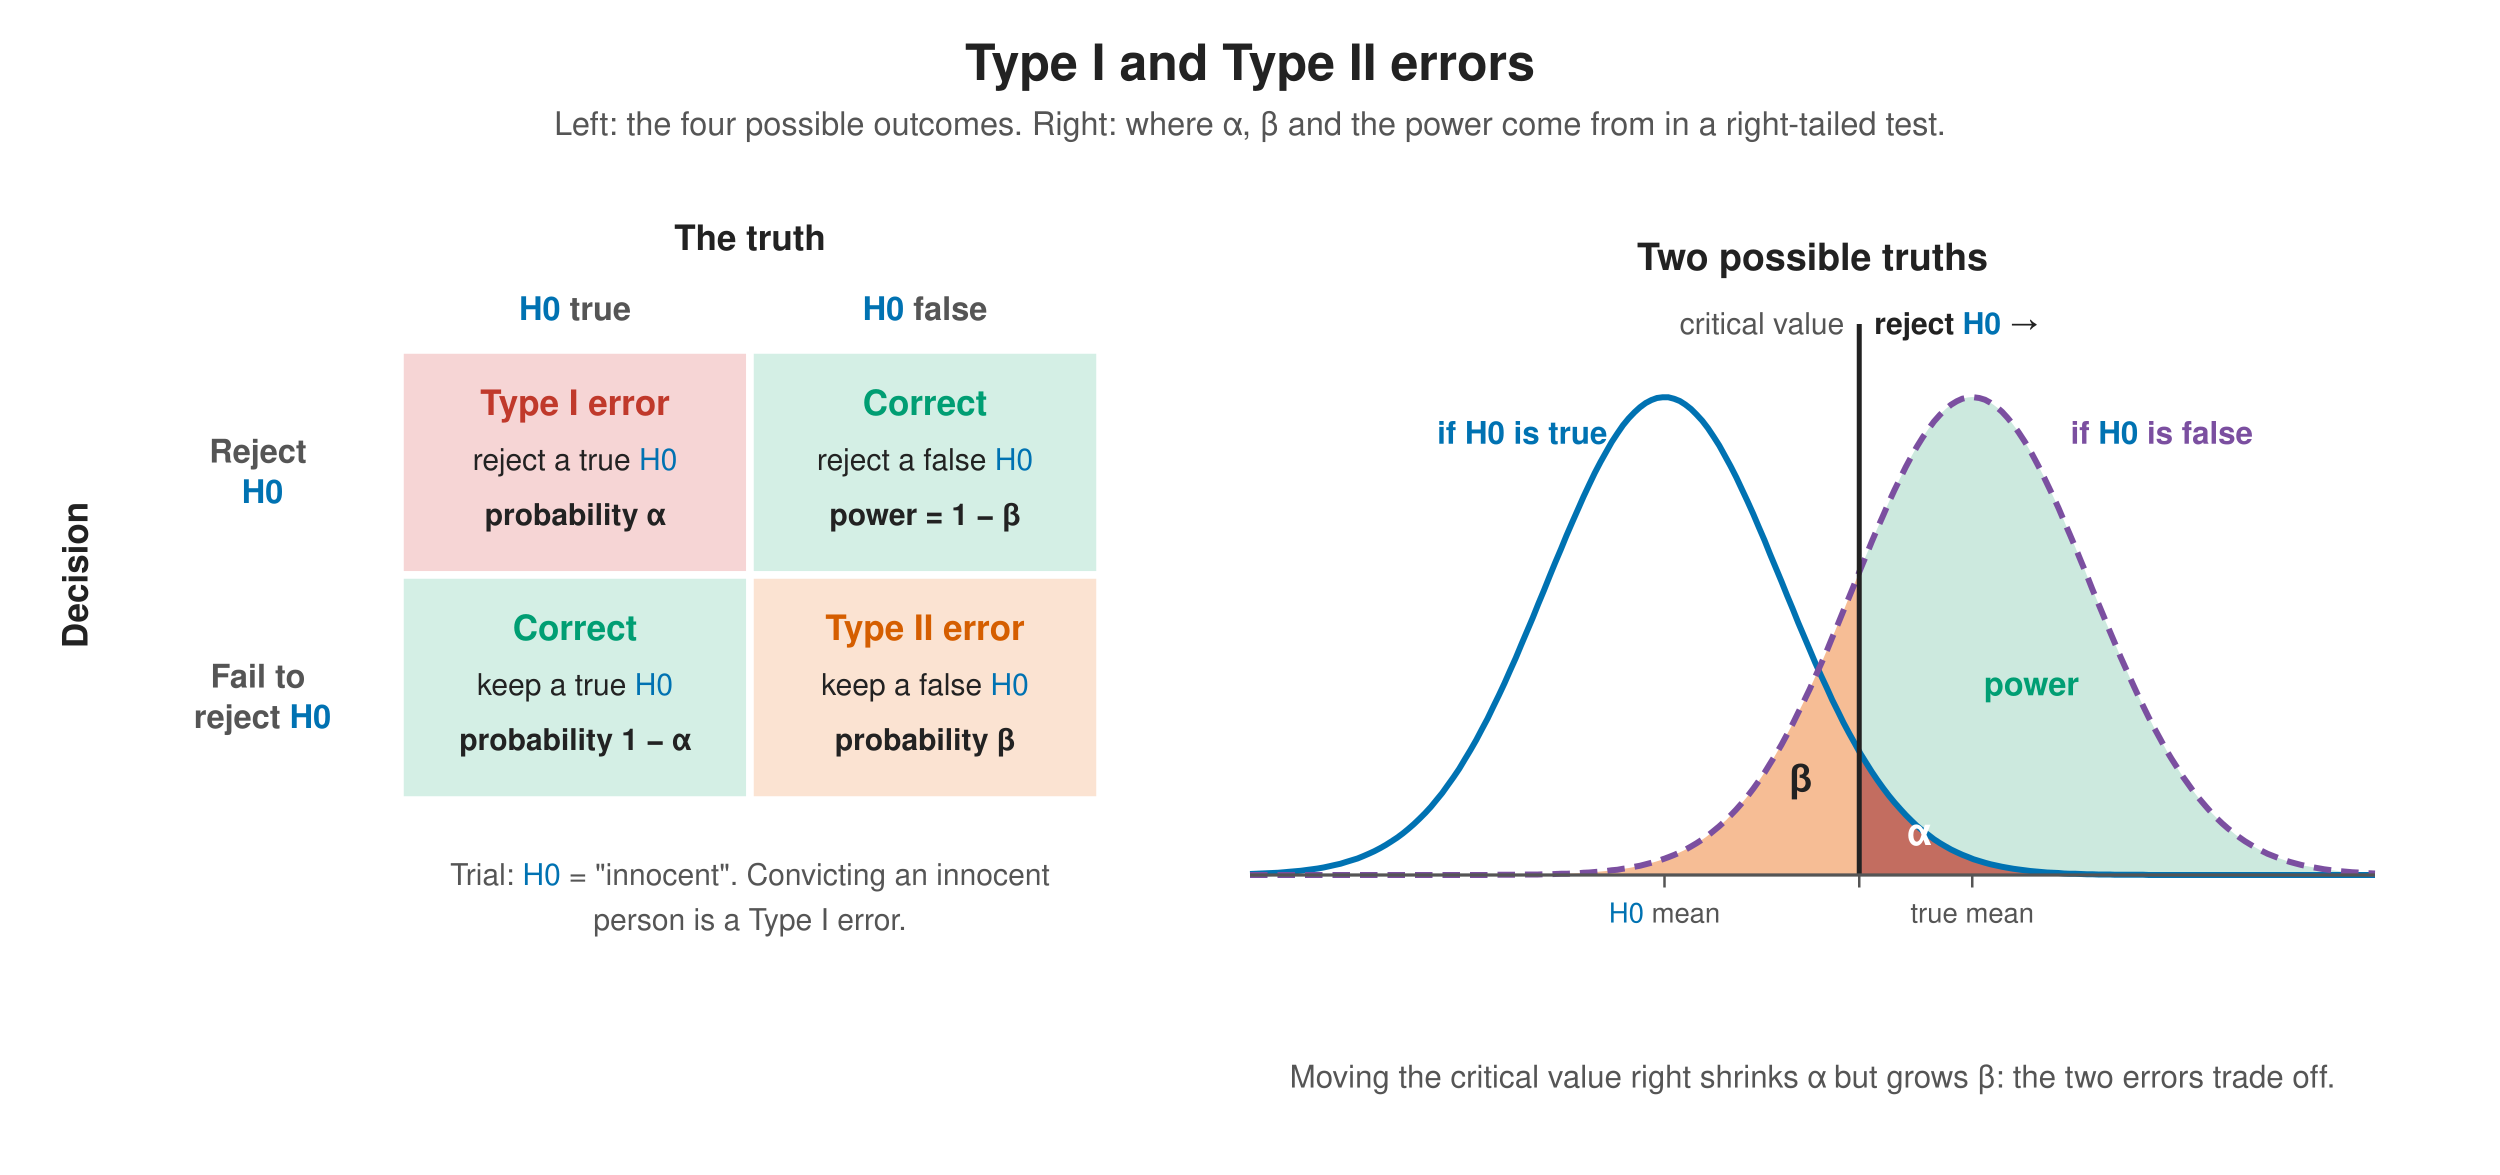
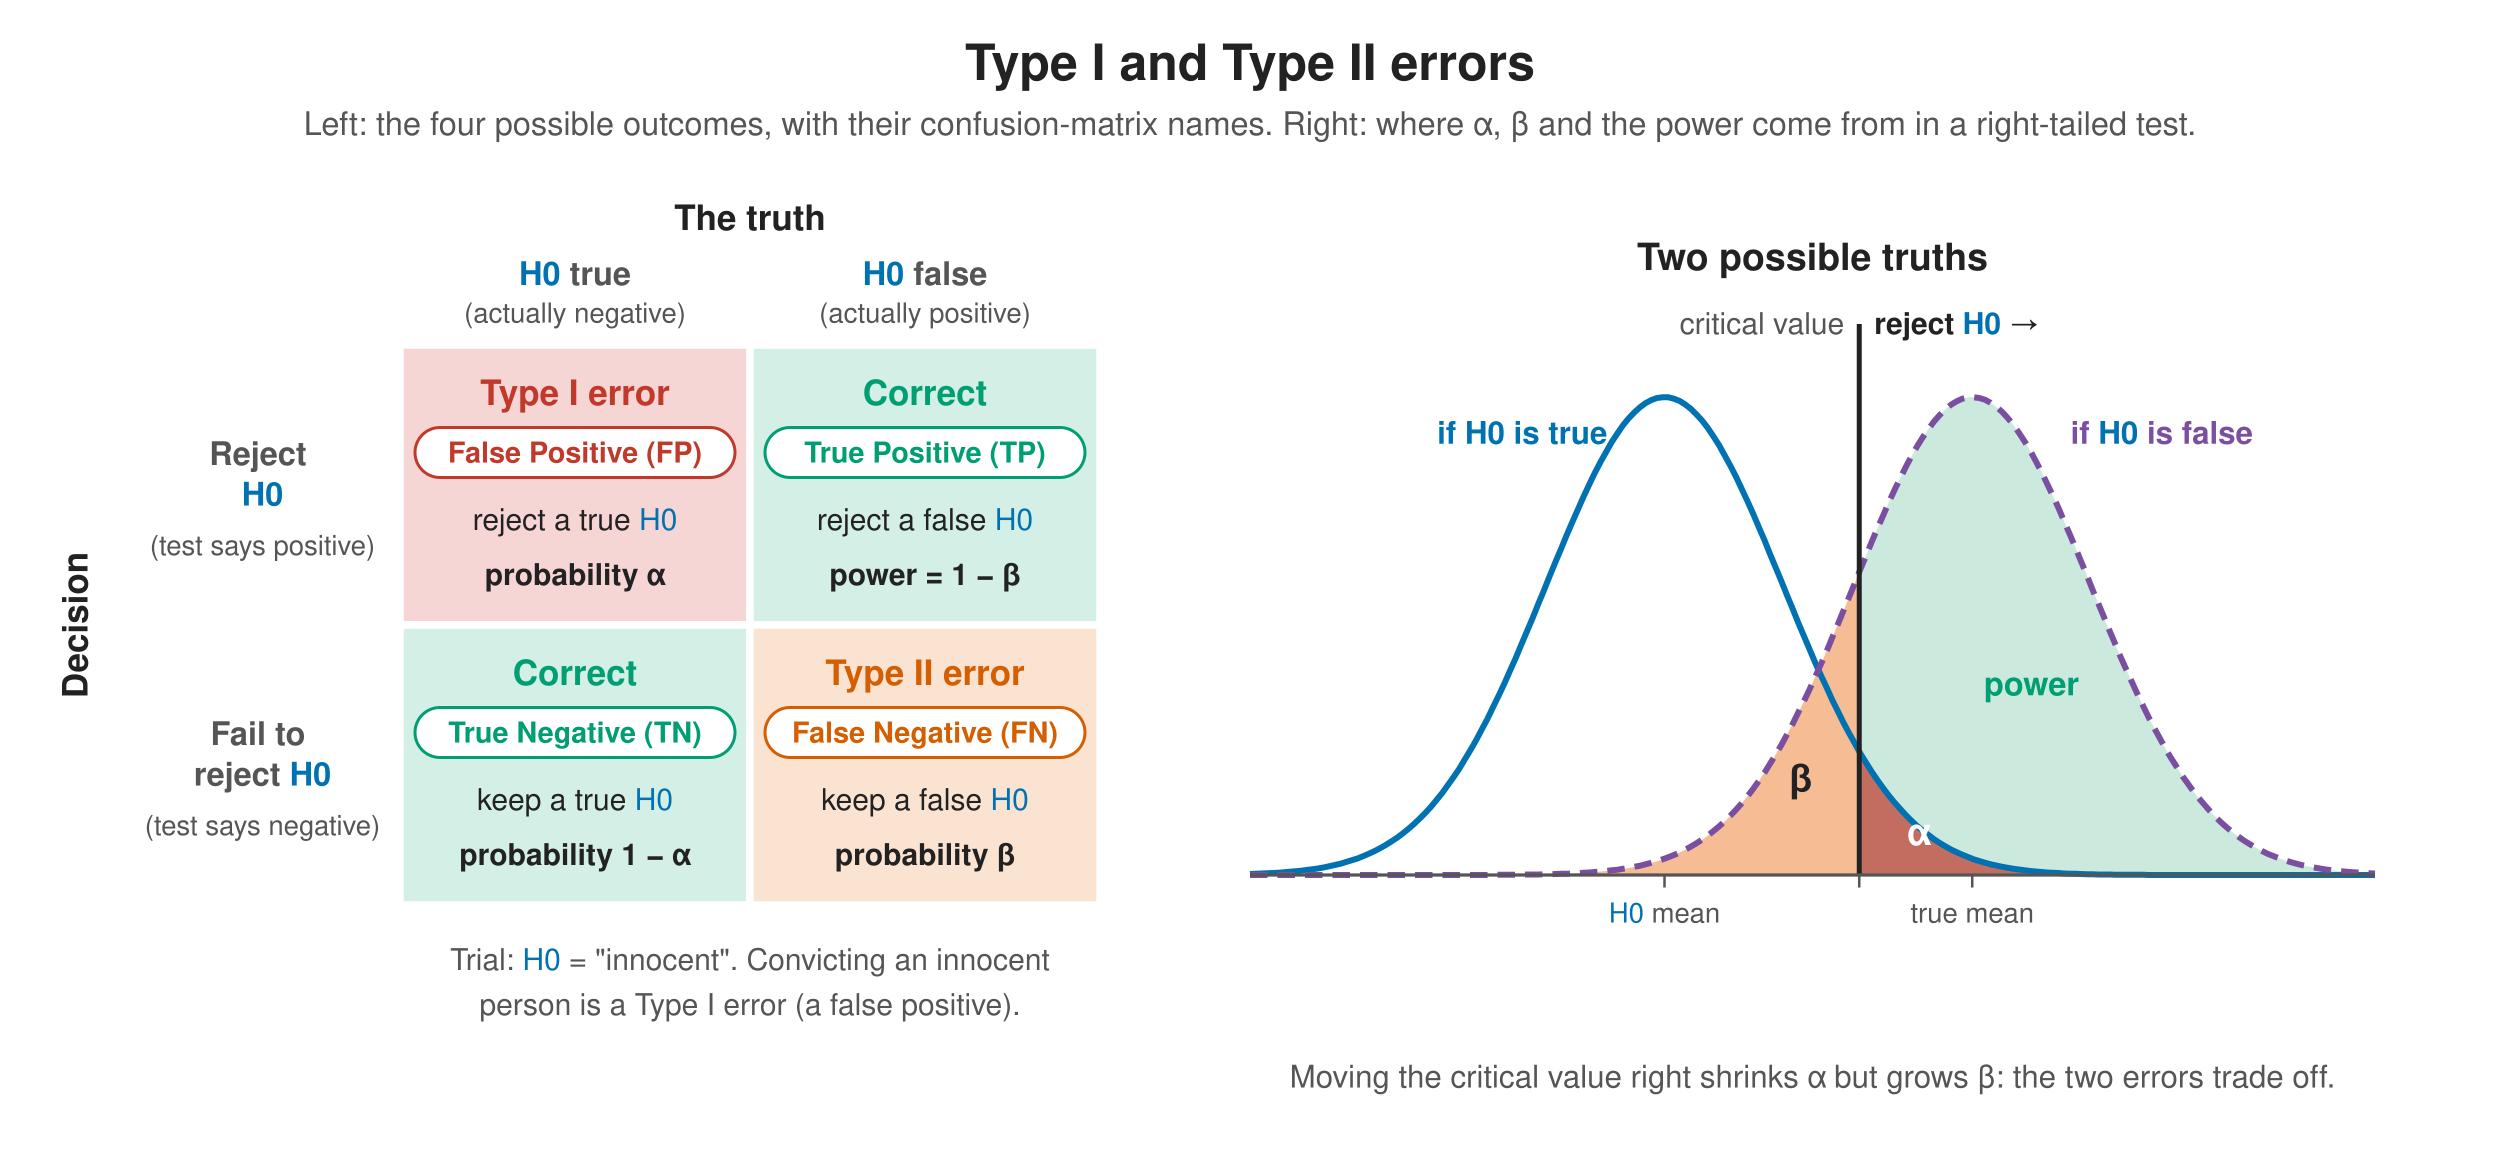
<svg xmlns="http://www.w3.org/2000/svg" width="1000" height="470" viewBox="0 0 1000 470" font-family="Helvetica, Arial, sans-serif">
  <rect width="100%" height="100%" fill="#ffffff" />
  <text x="500.0" y="32.0" font-size="20" fill="#222222" text-anchor="middle" font-weight="bold">Type I and Type II errors</text>
-   <text x="500.0" y="54.0" font-size="13" fill="#555555" text-anchor="middle">Left: the four possible outcomes. Right: where α, β and the power come from in a right-tailed test.</text>
-   <text x="300.0" y="100.0" font-size="14" fill="#222222" text-anchor="middle" font-weight="bold">The truth</text>
-   <text x="230.0" y="128.0" font-size="13" fill="#555555" text-anchor="middle" font-weight="bold">
+   <text x="500.0" y="54.0" font-size="13" fill="#555555" text-anchor="middle">Left: the four possible outcomes, with their confusion-matrix names. Right: where α, β and the power come from in a right-tailed test.</text>
+   <text x="300.0" y="92.0" font-size="14" fill="#222222" text-anchor="middle" font-weight="bold">The truth</text>
+   <text x="230.0" y="114.0" font-size="13" fill="#555555" text-anchor="middle" font-weight="bold">
    <tspan fill="#0072B2">H0</tspan> true</text>
-   <text x="370.0" y="128.0" font-size="13" fill="#555555" text-anchor="middle" font-weight="bold">
+   <text x="230.0" y="129.0" font-size="11" fill="#555555" text-anchor="middle">(actually negative)</text>
+   <text x="370.0" y="114.0" font-size="13" fill="#555555" text-anchor="middle" font-weight="bold">
    <tspan fill="#0072B2">H0</tspan> false</text>
-   <text x="105.0" y="185.0" font-size="13" fill="#555555" text-anchor="middle" font-weight="bold">
+   <text x="370.0" y="129.0" font-size="11" fill="#555555" text-anchor="middle">(actually positive)</text>
+   <text x="105.0" y="186.0" font-size="13" fill="#555555" text-anchor="middle" font-weight="bold">
    <tspan x="105.0" dy="0.0">Reject</tspan>
    <tspan x="105.0" dy="16.2">
      <tspan fill="#0072B2">H0</tspan>
    </tspan>
  </text>
-   <text x="105.0" y="275.0" font-size="13" fill="#555555" text-anchor="middle" font-weight="bold">
+   <text x="105.0" y="222.0" font-size="11" fill="#555555" text-anchor="middle">(test says positive)</text>
+   <text x="105.0" y="298.0" font-size="13" fill="#555555" text-anchor="middle" font-weight="bold">
    <tspan x="105.0" dy="0.0">Fail to</tspan>
    <tspan x="105.0" dy="16.2">reject <tspan fill="#0072B2">H0</tspan>
    </tspan>
  </text>
-   <text x="35.0" y="230.0" font-size="14" fill="#222222" text-anchor="middle" font-weight="bold" transform="rotate(-90 35.0 230.0)">Decision</text>
-   <rect x="160.0" y="140.0" width="140.0" height="90.0" stroke="#ffffff" stroke-width="3" fill="#F6D5D5" />
-   <text x="230.0" y="166.0" font-size="14" fill="#C0392B" text-anchor="middle" font-weight="bold">Type I error</text>
-   <text x="230.0" y="188.0" font-size="12" fill="#222222" text-anchor="middle">reject a true <tspan fill="#0072B2">H0</tspan>
+   <text x="105.0" y="334.0" font-size="11" fill="#555555" text-anchor="middle">(test says negative)</text>
+   <text x="35.0" y="250.0" font-size="14" fill="#222222" text-anchor="middle" font-weight="bold" transform="rotate(-90 35.0 250.0)">Decision</text>
+   <rect x="160.0" y="138.0" width="140.0" height="112.0" stroke="#ffffff" stroke-width="3" fill="#F6D5D5" />
+   <text x="230.0" y="162.0" font-size="14" fill="#C0392B" text-anchor="middle" font-weight="bold">Type I error</text>
+   <rect x="166.0" y="171.0" width="128.0" height="20.0" rx="10" fill="#ffffff" stroke="#C0392B" stroke-width="1.2" />
+   <text x="230.0" y="185.0" font-size="11.5" fill="#C0392B" text-anchor="middle" font-weight="bold">False Positive (FP)</text>
+   <text x="230.0" y="212.0" font-size="12" fill="#222222" text-anchor="middle">reject a true <tspan fill="#0072B2">H0</tspan>
  </text>
-   <text x="230.0" y="210.0" font-size="12" fill="#222222" text-anchor="middle" font-weight="bold">probability α</text>
-   <rect x="300.0" y="140.0" width="140.0" height="90.0" stroke="#ffffff" stroke-width="3" fill="#D4EFE5" />
-   <text x="370.0" y="166.0" font-size="14" fill="#009E73" text-anchor="middle" font-weight="bold">Correct</text>
-   <text x="370.0" y="188.0" font-size="12" fill="#222222" text-anchor="middle">reject a false <tspan fill="#0072B2">H0</tspan>
+   <text x="230.0" y="234.0" font-size="12" fill="#222222" text-anchor="middle" font-weight="bold">probability α</text>
+   <rect x="300.0" y="138.0" width="140.0" height="112.0" stroke="#ffffff" stroke-width="3" fill="#D4EFE5" />
+   <text x="370.0" y="162.0" font-size="14" fill="#009E73" text-anchor="middle" font-weight="bold">Correct</text>
+   <rect x="306.0" y="171.0" width="128.0" height="20.0" rx="10" fill="#ffffff" stroke="#009E73" stroke-width="1.2" />
+   <text x="370.0" y="185.0" font-size="11.5" fill="#009E73" text-anchor="middle" font-weight="bold">True Positive (TP)</text>
+   <text x="370.0" y="212.0" font-size="12" fill="#222222" text-anchor="middle">reject a false <tspan fill="#0072B2">H0</tspan>
  </text>
-   <text x="370.0" y="210.0" font-size="12" fill="#222222" text-anchor="middle" font-weight="bold">power = 1 − β</text>
-   <rect x="160.0" y="230.0" width="140.0" height="90.0" stroke="#ffffff" stroke-width="3" fill="#D4EFE5" />
-   <text x="230.0" y="256.0" font-size="14" fill="#009E73" text-anchor="middle" font-weight="bold">Correct</text>
-   <text x="230.0" y="278.0" font-size="12" fill="#222222" text-anchor="middle">keep a true <tspan fill="#0072B2">H0</tspan>
+   <text x="370.0" y="234.0" font-size="12" fill="#222222" text-anchor="middle" font-weight="bold">power = 1 − β</text>
+   <rect x="160.0" y="250.0" width="140.0" height="112.0" stroke="#ffffff" stroke-width="3" fill="#D4EFE5" />
+   <text x="230.0" y="274.0" font-size="14" fill="#009E73" text-anchor="middle" font-weight="bold">Correct</text>
+   <rect x="166.0" y="283.0" width="128.0" height="20.0" rx="10" fill="#ffffff" stroke="#009E73" stroke-width="1.2" />
+   <text x="230.0" y="297.0" font-size="11.5" fill="#009E73" text-anchor="middle" font-weight="bold">True Negative (TN)</text>
+   <text x="230.0" y="324.0" font-size="12" fill="#222222" text-anchor="middle">keep a true <tspan fill="#0072B2">H0</tspan>
  </text>
-   <text x="230.0" y="300.0" font-size="12" fill="#222222" text-anchor="middle" font-weight="bold">probability 1 − α</text>
-   <rect x="300.0" y="230.0" width="140.0" height="90.0" stroke="#ffffff" stroke-width="3" fill="#FBE3D2" />
-   <text x="370.0" y="256.0" font-size="14" fill="#D55E00" text-anchor="middle" font-weight="bold">Type II error</text>
-   <text x="370.0" y="278.0" font-size="12" fill="#222222" text-anchor="middle">keep a false <tspan fill="#0072B2">H0</tspan>
+   <text x="230.0" y="346.0" font-size="12" fill="#222222" text-anchor="middle" font-weight="bold">probability 1 − α</text>
+   <rect x="300.0" y="250.0" width="140.0" height="112.0" stroke="#ffffff" stroke-width="3" fill="#FBE3D2" />
+   <text x="370.0" y="274.0" font-size="14" fill="#D55E00" text-anchor="middle" font-weight="bold">Type II error</text>
+   <rect x="306.0" y="283.0" width="128.0" height="20.0" rx="10" fill="#ffffff" stroke="#D55E00" stroke-width="1.2" />
+   <text x="370.0" y="297.0" font-size="11.5" fill="#D55E00" text-anchor="middle" font-weight="bold">False Negative (FN)</text>
+   <text x="370.0" y="324.0" font-size="12" fill="#222222" text-anchor="middle">keep a false <tspan fill="#0072B2">H0</tspan>
  </text>
-   <text x="370.0" y="300.0" font-size="12" fill="#222222" text-anchor="middle" font-weight="bold">probability β</text>
-   <text x="300.0" y="354.0" font-size="12" fill="#555555" text-anchor="middle">Trial: <tspan fill="#0072B2">H0</tspan> = "innocent". Convicting an innocent</text>
-   <text x="300.0" y="372.0" font-size="12" fill="#555555" text-anchor="middle">person is a Type I error.</text>
+   <text x="370.0" y="346.0" font-size="12" fill="#222222" text-anchor="middle" font-weight="bold">probability β</text>
+   <text x="300.0" y="388.0" font-size="12" fill="#555555" text-anchor="middle">Trial: <tspan fill="#0072B2">H0</tspan> = "innocent". Convicting an innocent</text>
+   <text x="300.0" y="406.0" font-size="12" fill="#555555" text-anchor="middle">person is a Type I error (a false positive).</text>
  <text x="725.0" y="108.0" font-size="15" fill="#222222" text-anchor="middle" font-weight="bold">Two possible truths</text>
  <polygon points="743.7,350.0 743.7,228.8 745.4,224.6 747.2,220.4 748.9,216.3 750.6,212.1 752.4,208.1 754.1,204.1 755.8,200.3 757.6,196.5 759.3,192.8 761.0,189.3 762.8,185.9 764.5,182.7 766.2,179.6 768.0,176.7 769.7,174.0 771.4,171.5 773.2,169.1 774.9,167.0 776.6,165.2 778.4,163.5 780.1,162.1 781.8,161.0 783.6,160.1 785.3,159.4 787.0,159.0 788.8,158.8 790.5,158.9 792.2,159.3 794.0,159.9 795.7,160.8 797.4,161.9 799.2,163.3 800.9,164.8 802.7,166.7 804.4,168.7 806.1,171.0 807.9,173.5 809.6,176.1 811.3,179.0 813.1,182.1 814.8,185.3 816.5,188.6 818.3,192.1 820.0,195.8 821.7,199.5 823.5,203.4 825.2,207.3 826.9,211.4 828.7,215.5 830.4,219.6 832.1,223.8 833.9,228.0 835.6,232.3 837.3,236.5 839.1,240.8 840.8,245.0 842.5,249.2 844.3,253.3 846.0,257.4 847.7,261.5 849.5,265.5 851.2,269.4 852.9,273.2 854.7,277.0 856.4,280.6 858.1,284.2 859.9,287.7 861.6,291.0 863.3,294.3 865.1,297.4 866.8,300.5 868.5,303.4 870.3,306.2 872.0,308.9 873.7,311.5 875.5,313.9 877.2,316.3 878.9,318.5 880.7,320.7 882.4,322.7 884.1,324.6 885.9,326.4 887.6,328.1 889.3,329.8 891.1,331.3 892.8,332.7 894.5,334.1 896.3,335.3 898.0,336.5 899.7,337.6 901.5,338.6 903.2,339.6 904.9,340.5 906.7,341.3 908.4,342.0 910.1,342.8 911.9,343.4 913.6,344.0 915.3,344.6 917.1,345.1 918.8,345.5 920.5,346.0 922.3,346.4 924.0,346.7 925.7,347.0 927.5,347.3 929.2,347.6 930.9,347.9 932.7,348.1 934.4,348.3 936.1,348.5 937.9,348.6 939.6,348.8 941.3,348.9 943.1,349.0 944.8,349.1 946.5,349.2 948.3,349.3 950.0,349.4 950.0,350.0" stroke="none" fill="#BFE3D6" fill-opacity="0.8" />
  <polygon points="500.0,350.0 500.0,350.0 502.0,350.0 504.1,350.0 506.1,350.0 508.2,350.0 510.2,350.0 512.3,350.0 514.3,350.0 516.4,350.0 518.4,350.0 520.5,350.0 522.5,350.0 524.6,350.0 526.6,350.0 528.7,350.0 530.7,350.0 532.8,350.0 534.8,350.0 536.9,350.0 538.9,350.0 541.0,350.0 543.0,350.0 545.1,350.0 547.1,350.0 549.2,350.0 551.2,350.0 553.2,350.0 555.3,350.0 557.3,350.0 559.4,350.0 561.4,350.0 563.5,350.0 565.5,350.0 567.6,350.0 569.6,350.0 571.7,350.0 573.7,350.0 575.8,350.0 577.8,350.0 579.9,350.0 581.9,350.0 584.0,350.0 586.0,350.0 588.1,350.0 590.1,350.0 592.2,350.0 594.2,350.0 596.3,350.0 598.3,349.9 600.4,349.9 602.4,349.9 604.4,349.9 606.5,349.9 608.5,349.9 610.6,349.8 612.6,349.8 614.7,349.8 616.7,349.7 618.8,349.7 620.8,349.6 622.9,349.6 624.9,349.5 627.0,349.4 629.0,349.4 631.1,349.3 633.1,349.1 635.2,349.0 637.2,348.9 639.3,348.7 641.3,348.5 643.4,348.3 645.4,348.1 647.5,347.8 649.5,347.5 651.6,347.2 653.6,346.8 655.6,346.4 657.7,345.9 659.7,345.4 661.8,344.8 663.8,344.2 665.9,343.5 667.9,342.7 670.0,341.8 672.0,340.9 674.1,339.9 676.1,338.8 678.2,337.6 680.2,336.3 682.3,334.9 684.3,333.3 686.4,331.7 688.4,329.9 690.5,328.0 692.5,325.9 694.6,323.7 696.6,321.4 698.7,318.9 700.7,316.3 702.8,313.5 704.8,310.5 706.8,307.4 708.9,304.2 710.9,300.7 713.0,297.2 715.0,293.4 717.1,289.5 719.1,285.5 721.2,281.3 723.2,277.0 725.3,272.5 727.3,268.0 729.4,263.3 731.4,258.6 733.5,253.7 735.5,248.8 737.6,243.9 739.6,238.9 741.7,233.9 743.7,228.8 743.7,350.0" stroke="none" fill="#F4B183" fill-opacity="0.85" />
  <polygon points="743.7,350.0 743.7,300.6 745.4,303.5 747.2,306.3 748.9,309.0 750.6,311.6 752.4,314.0 754.1,316.4 755.8,318.6 757.6,320.8 759.3,322.8 761.0,324.7 762.8,326.5 764.5,328.2 766.2,329.8 768.0,331.3 769.7,332.8 771.4,334.1 773.2,335.4 774.9,336.5 776.6,337.6 778.4,338.7 780.1,339.6 781.8,340.5 783.6,341.3 785.3,342.1 787.0,342.8 788.8,343.4 790.5,344.0 792.2,344.6 794.0,345.1 795.7,345.6 797.4,346.0 799.2,346.4 800.9,346.7 802.7,347.1 804.4,347.4 806.1,347.6 807.9,347.9 809.6,348.1 811.3,348.3 813.1,348.5 814.8,348.6 816.5,348.8 818.3,348.9 820.0,349.0 821.7,349.2 823.5,349.2 825.2,349.3 826.9,349.4 828.7,349.5 830.4,349.5 832.1,349.6 833.9,349.6 835.6,349.7 837.3,349.7 839.1,349.8 840.8,349.8 842.5,349.8 844.3,349.8 846.0,349.9 847.7,349.9 849.5,349.9 851.2,349.9 852.9,349.9 854.7,349.9 856.4,349.9 858.1,349.9 859.9,350.0 861.6,350.0 863.3,350.0 865.1,350.0 866.8,350.0 868.5,350.0 870.3,350.0 872.0,350.0 873.7,350.0 875.5,350.0 877.2,350.0 878.9,350.0 880.7,350.0 882.4,350.0 884.1,350.0 885.9,350.0 887.6,350.0 889.3,350.0 891.1,350.0 892.8,350.0 894.5,350.0 896.3,350.0 898.0,350.0 899.7,350.0 901.5,350.0 903.2,350.0 904.9,350.0 906.7,350.0 908.4,350.0 910.1,350.0 911.9,350.0 913.6,350.0 915.3,350.0 917.1,350.0 918.8,350.0 920.5,350.0 922.3,350.0 924.0,350.0 925.7,350.0 927.5,350.0 929.2,350.0 930.9,350.0 932.7,350.0 934.4,350.0 936.1,350.0 937.9,350.0 939.6,350.0 941.3,350.0 943.1,350.0 944.8,350.0 946.5,350.0 948.3,350.0 950.0,350.0 950.0,350.0" stroke="none" fill="#C0392B" fill-opacity="0.7" />
  <polyline points="500.0,349.6 502.3,349.5 504.5,349.4 506.8,349.3 509.0,349.2 511.3,349.1 513.6,348.9 515.8,348.7 518.1,348.5 520.4,348.3 522.6,348.0 524.9,347.7 527.1,347.4 529.4,347.0 531.7,346.5 533.9,346.0 536.2,345.5 538.4,344.8 540.7,344.1 543.0,343.4 545.2,342.5 547.5,341.5 549.7,340.5 552.0,339.3 554.3,338.0 556.5,336.6 558.8,335.1 561.1,333.4 563.3,331.6 565.6,329.6 567.8,327.5 570.1,325.2 572.4,322.7 574.6,320.0 576.9,317.2 579.1,314.1 581.4,310.9 583.7,307.5 585.9,303.8 588.2,300.0 590.5,296.0 592.7,291.8 595.0,287.5 597.2,282.9 599.5,278.2 601.8,273.3 604.0,268.3 606.3,263.2 608.5,257.9 610.8,252.5 613.1,247.1 615.3,241.6 617.6,236.1 619.8,230.6 622.1,225.0 624.4,219.6 626.6,214.2 628.9,208.9 631.2,203.7 633.4,198.7 635.7,193.8 637.9,189.2 640.2,184.8 642.5,180.7 644.7,176.8 647.0,173.3 649.2,170.1 651.5,167.3 653.8,164.9 656.0,162.9 658.3,161.2 660.6,160.0 662.8,159.2 665.1,158.9 667.3,158.9 669.6,159.5 671.9,160.4 674.1,161.8 676.4,163.6 678.6,165.8 680.9,168.3 683.2,171.3 685.4,174.6 687.7,178.2 689.9,182.2 692.2,186.4 694.5,190.9 696.7,195.6 699.0,200.5 701.3,205.6 703.5,210.8 705.8,216.1 708.0,221.6 710.3,227.1 712.6,232.6 714.8,238.1 717.1,243.6 719.3,249.1 721.6,254.5 723.9,259.9 726.1,265.1 728.4,270.2 730.7,275.1 732.9,280.0 735.2,284.6 737.4,289.1 739.7,293.4 742.0,297.5 744.2,301.5 746.5,305.2 748.7,308.7 751.0,312.1 753.3,315.3 755.5,318.2 757.8,321.0 760.1,323.6 762.3,326.0 764.6,328.3 766.8,330.4 769.1,332.3 771.4,334.0 773.6,335.7 775.9,337.2 778.1,338.5 780.4,339.8 782.7,340.9 784.9,341.9 787.2,342.8 789.4,343.7 791.7,344.4 794.0,345.1 796.2,345.7 798.5,346.2 800.8,346.7 803.0,347.1 805.3,347.5 807.5,347.8 809.8,348.1 812.1,348.4 814.3,348.6 816.6,348.8 818.8,349.0 821.1,349.1 823.4,349.2 825.6,349.4 827.9,349.5 830.2,349.5 832.4,349.6 834.7,349.7 836.9,349.7 839.2,349.8 841.5,349.8 843.7,349.8 846.0,349.9 848.2,349.9 850.5,349.9 852.8,349.9 855.0,349.9 857.3,349.9 859.5,350.0 861.8,350.0 864.1,350.0 866.3,350.0 868.6,350.0 870.9,350.0 873.1,350.0 875.4,350.0 877.6,350.0 879.9,350.0 882.2,350.0 884.4,350.0 886.7,350.0 888.9,350.0 891.2,350.0 893.5,350.0 895.7,350.0 898.0,350.0 900.3,350.0 902.5,350.0 904.8,350.0 907.0,350.0 909.3,350.0 911.6,350.0 913.8,350.0 916.1,350.0 918.3,350.0 920.6,350.0 922.9,350.0 925.1,350.0 927.4,350.0 929.6,350.0 931.9,350.0 934.2,350.0 936.4,350.0 938.7,350.0 941.0,350.0 943.2,350.0 945.5,350.0 947.7,350.0 950.0,350.0" stroke="#0072B2" stroke-width="2.4" fill="none" />
  <polyline points="500.0,350.0 502.3,350.0 504.5,350.0 506.8,350.0 509.0,350.0 511.3,350.0 513.6,350.0 515.8,350.0 518.1,350.0 520.4,350.0 522.6,350.0 524.9,350.0 527.1,350.0 529.4,350.0 531.7,350.0 533.9,350.0 536.2,350.0 538.4,350.0 540.7,350.0 543.0,350.0 545.2,350.0 547.5,350.0 549.7,350.0 552.0,350.0 554.3,350.0 556.5,350.0 558.8,350.0 561.1,350.0 563.3,350.0 565.6,350.0 567.8,350.0 570.1,350.0 572.4,350.0 574.6,350.0 576.9,350.0 579.1,350.0 581.4,350.0 583.7,350.0 585.9,350.0 588.2,350.0 590.5,350.0 592.7,350.0 595.0,350.0 597.2,349.9 599.5,349.9 601.8,349.9 604.0,349.9 606.3,349.9 608.5,349.9 610.8,349.8 613.1,349.8 615.3,349.8 617.6,349.7 619.8,349.7 622.1,349.6 624.4,349.5 626.6,349.5 628.9,349.4 631.2,349.3 633.4,349.1 635.7,349.0 637.9,348.8 640.2,348.6 642.5,348.4 644.7,348.1 647.0,347.9 649.2,347.5 651.5,347.2 653.8,346.7 656.0,346.3 658.3,345.7 660.6,345.1 662.8,344.5 665.1,343.7 667.3,342.9 669.6,342.0 671.9,341.0 674.1,339.9 676.4,338.6 678.6,337.3 680.9,335.8 683.2,334.2 685.4,332.4 687.7,330.5 689.9,328.5 692.2,326.2 694.5,323.8 696.7,321.3 699.0,318.5 701.3,315.5 703.5,312.4 705.8,309.1 708.0,305.5 710.3,301.8 712.6,297.9 714.8,293.8 717.1,289.5 719.3,285.0 721.6,280.4 723.9,275.6 726.1,270.7 728.4,265.6 730.7,260.4 732.9,255.0 735.2,249.6 737.4,244.2 739.7,238.7 742.0,233.1 744.2,227.6 746.5,222.1 748.7,216.7 751.0,211.3 753.3,206.1 755.5,201.0 757.8,196.0 760.1,191.3 762.3,186.8 764.6,182.5 766.8,178.6 769.1,174.9 771.4,171.6 773.6,168.6 775.9,166.0 778.1,163.8 780.4,161.9 782.7,160.5 784.9,159.5 787.2,159.0 789.4,158.9 791.7,159.2 794.0,159.9 796.2,161.1 798.5,162.7 800.8,164.7 803.0,167.1 805.3,169.9 807.5,173.0 809.8,176.5 812.1,180.3 814.3,184.4 816.6,188.8 818.8,193.4 821.1,198.2 823.4,203.2 825.6,208.4 827.9,213.7 830.2,219.1 832.4,224.5 834.7,230.0 836.9,235.6 839.2,241.1 841.5,246.6 843.7,252.0 846.0,257.4 848.2,262.7 850.5,267.8 852.8,272.9 855.0,277.7 857.3,282.5 859.5,287.0 861.8,291.4 864.1,295.6 866.3,299.7 868.6,303.5 870.9,307.1 873.1,310.6 875.4,313.8 877.6,316.9 879.9,319.7 882.2,322.4 884.4,324.9 886.7,327.3 888.9,329.4 891.2,331.4 893.5,333.2 895.7,334.9 898.0,336.5 900.3,337.9 902.5,339.2 904.8,340.4 907.0,341.5 909.3,342.4 911.6,343.3 913.8,344.1 916.1,344.8 918.3,345.4 920.6,346.0 922.9,346.5 925.1,346.9 927.4,347.3 929.6,347.7 931.9,348.0 934.2,348.3 936.4,348.5 938.7,348.7 941.0,348.9 943.2,349.0 945.5,349.2 947.7,349.3 950.0,349.4" stroke="#7B4FA0" stroke-width="2.4" stroke-dasharray="7,4" fill="none" />
  <line x1="743.7" y1="350.0" x2="743.7" y2="129.6" stroke="#222222" stroke-width="2" fill="none" />
  <text x="608.9" y="177.5" font-size="12.5" fill="#0072B2" text-anchor="middle" font-weight="bold">if <tspan fill="#0072B2">H0</tspan> is true</text>
  <text x="864.7" y="177.5" font-size="12.5" fill="#7B4FA0" text-anchor="middle" font-weight="bold">if <tspan fill="#0072B2">H0</tspan> is false</text>
  <text x="767.6" y="338.0" font-size="15" fill="#ffffff" text-anchor="middle" font-weight="bold">α</text>
  <text x="720.3" y="316.5" font-size="15" fill="#222222" text-anchor="middle" font-weight="bold">β</text>
  <text x="812.6" y="278.1" font-size="13" fill="#009E73" text-anchor="middle" font-weight="bold">power</text>
  <text x="749.7" y="133.6" font-size="12" fill="#222222" text-anchor="start" font-weight="bold">reject <tspan fill="#0072B2">H0</tspan> →</text>
  <text x="737.7" y="133.6" font-size="12" fill="#555555" text-anchor="end">critical value</text>
  <line x1="500.0" y1="350.0" x2="950.0" y2="350.0" stroke="#555555" stroke-width="1.3" fill="none" />
  <line x1="665.8" y1="350.0" x2="665.8" y2="355.0" stroke="#555555" stroke-width="1" fill="none" />
  <text x="665.8" y="369.0" font-size="11" fill="#555555" text-anchor="middle">
    <tspan fill="#0072B2">H0</tspan> mean</text>
  <line x1="743.7" y1="350.0" x2="743.7" y2="355.0" stroke="#555555" stroke-width="1" fill="none" />
  <text x="743.7" y="369.0" font-size="11" fill="#555555" text-anchor="middle" />
  <line x1="788.9" y1="350.0" x2="788.9" y2="355.0" stroke="#555555" stroke-width="1" fill="none" />
  <text x="788.9" y="369.0" font-size="11" fill="#555555" text-anchor="middle">true mean</text>
  <text x="725.0" y="435.0" font-size="12.5" fill="#555555" text-anchor="middle">Moving the critical value right shrinks α but grows β: the two errors trade off.</text>
</svg>
